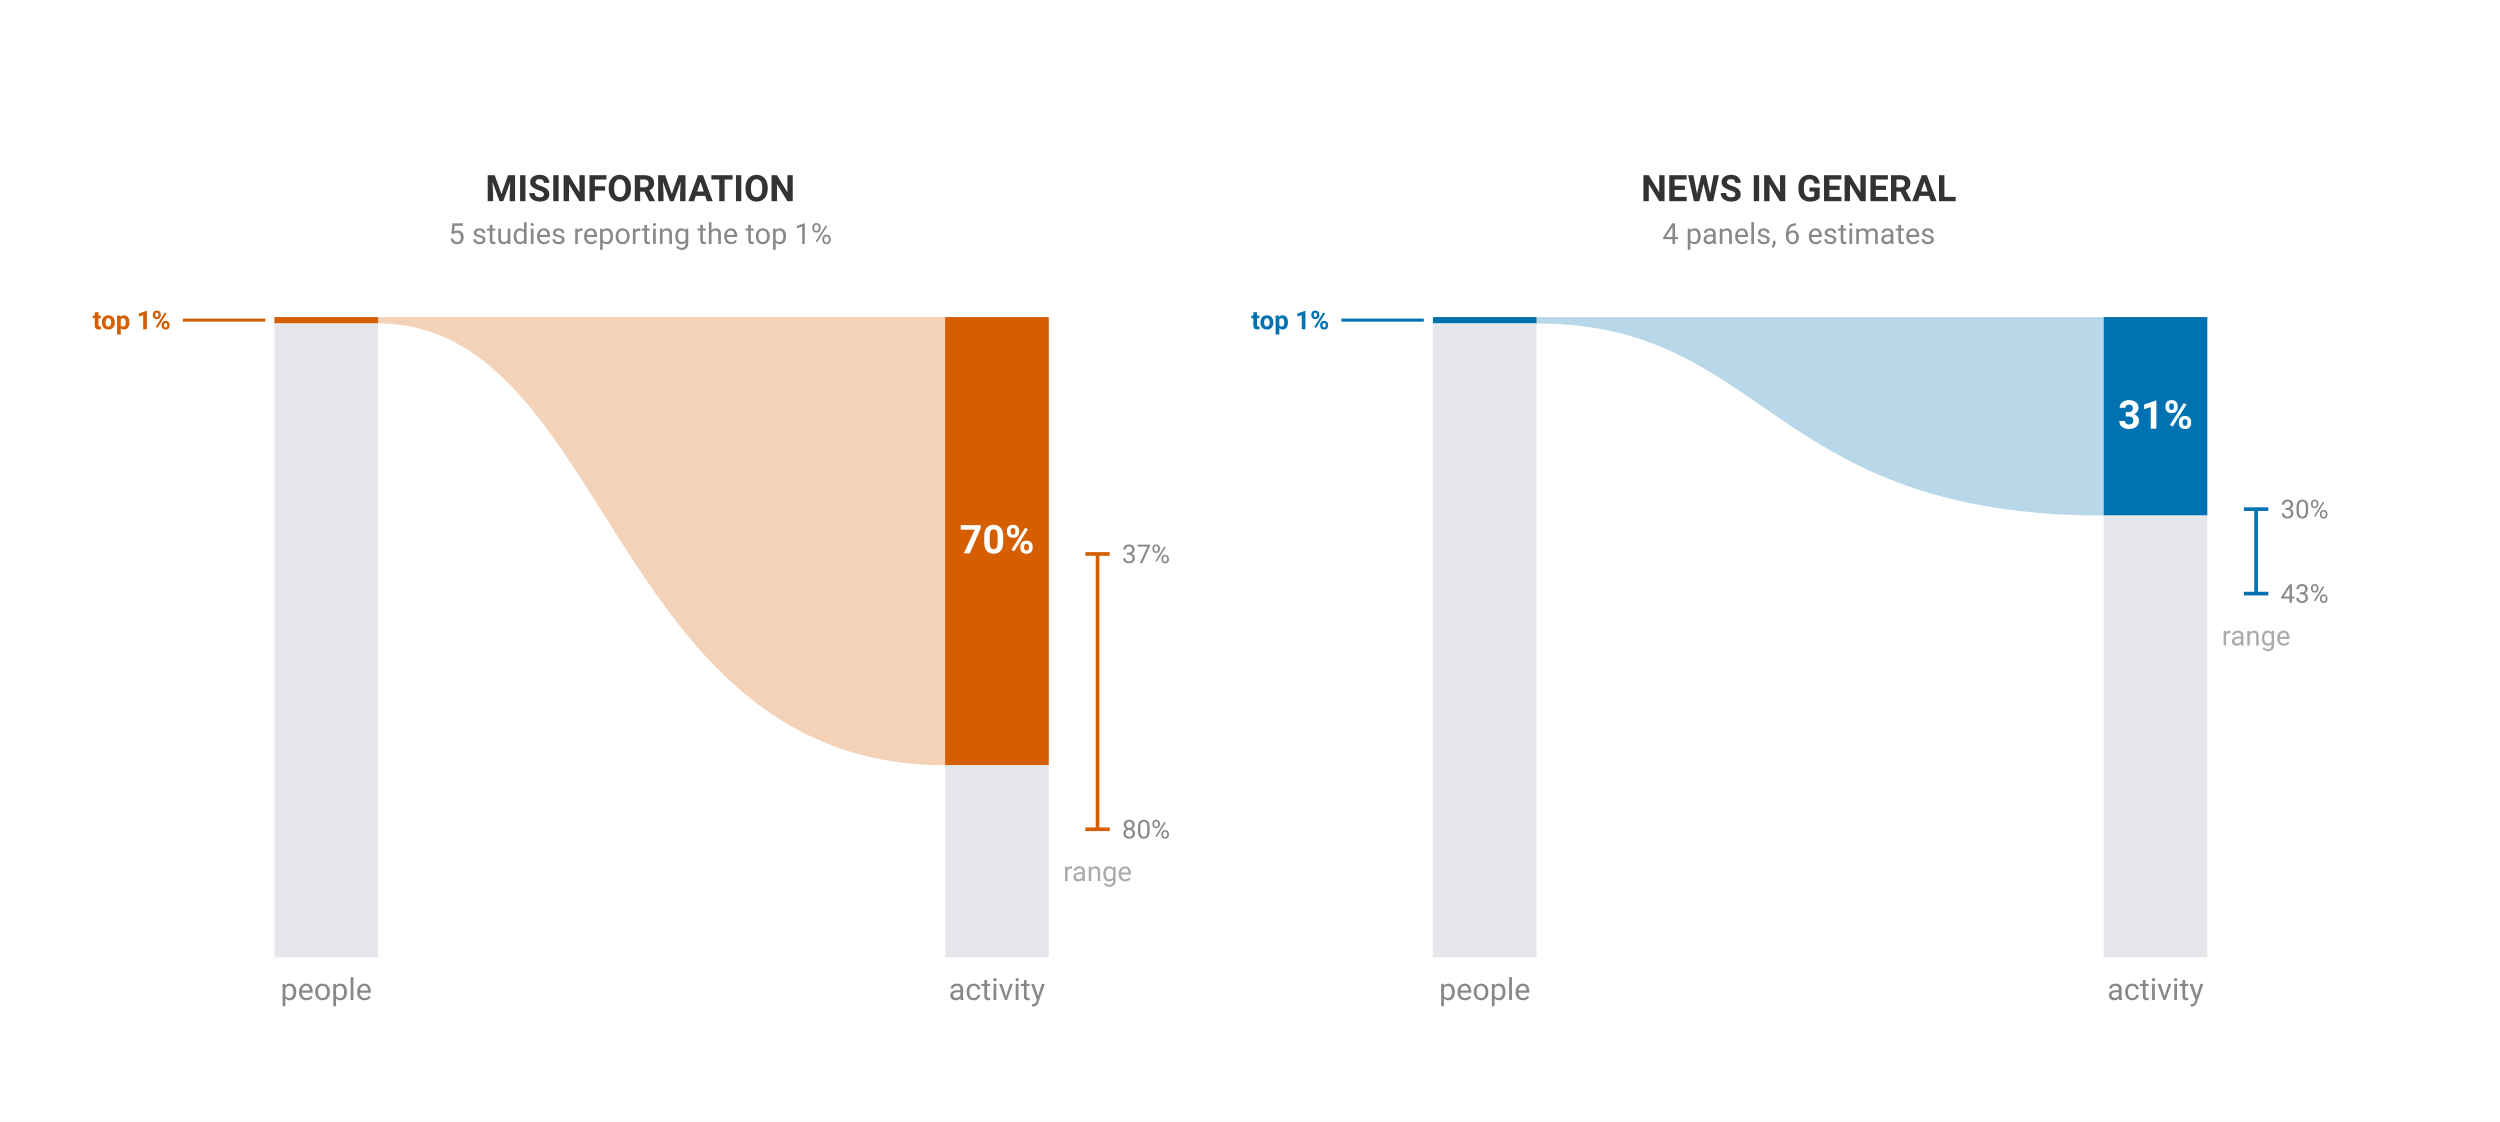
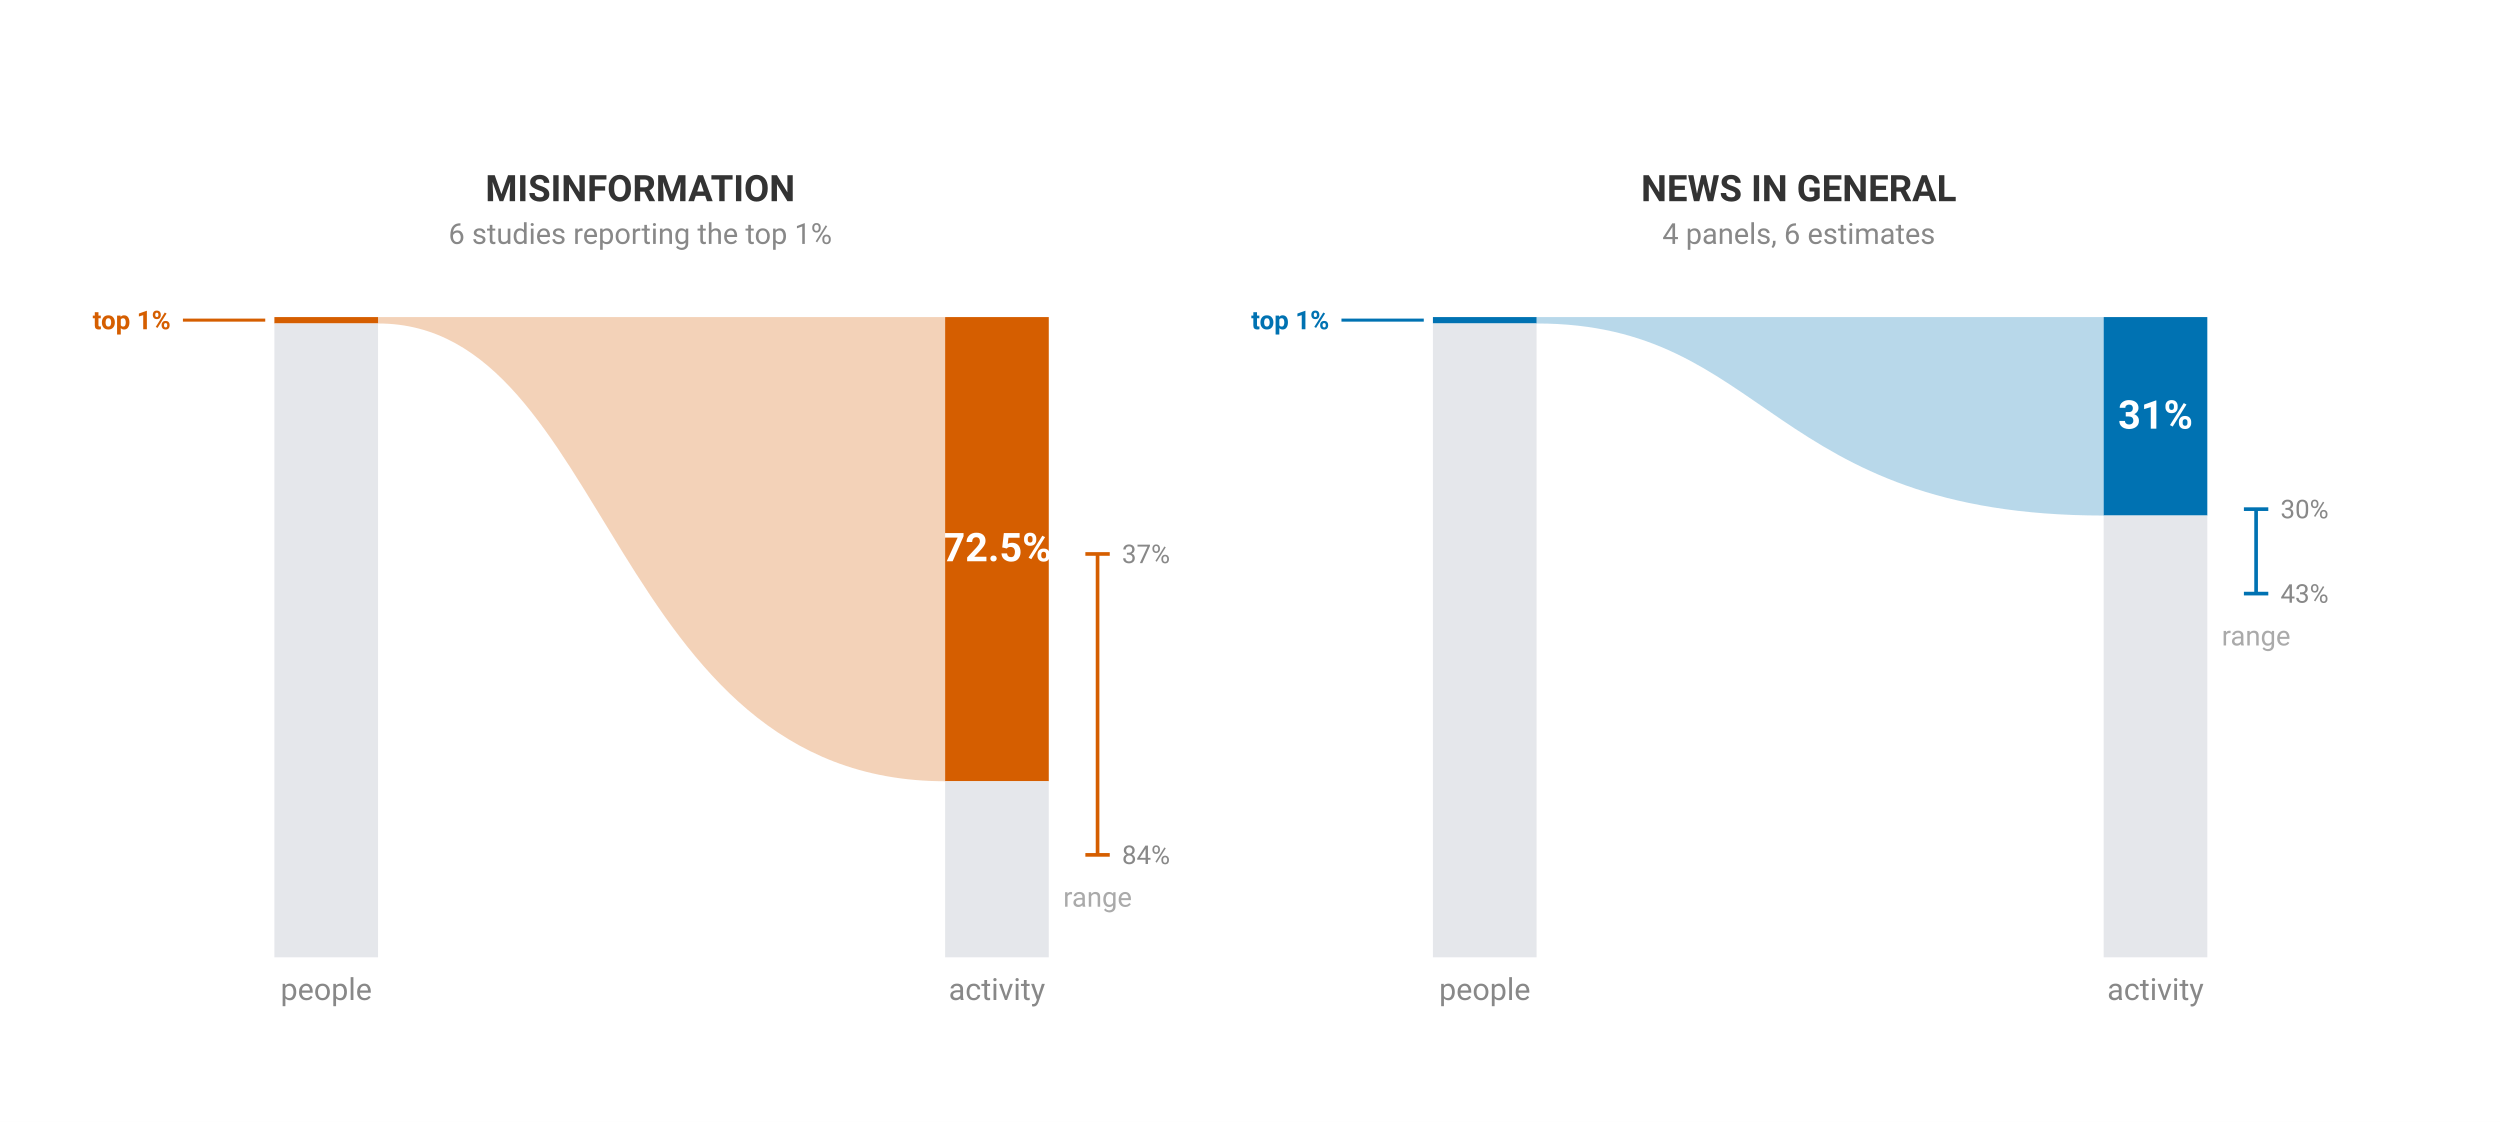
<svg xmlns="http://www.w3.org/2000/svg" viewBox="0 0 820 368" width="820" height="368" font-family="-apple-system,Segoe UI,Roboto,sans-serif">
  <rect width="820" height="368" fill="#fff" />
  <text x="210.0" y="66.0" font-size="12" text-anchor="middle" fill="#333" font-weight="bold">MISINFORMATION</text>
-   <text x="210.0" y="80.0" font-size="9.5" text-anchor="middle" fill="#888" font-weight="normal">5 studies reporting the top 1%</text>
+   <text x="210.0" y="80.0" font-size="9.5" text-anchor="middle" fill="#888" font-weight="normal">6 studies reporting the top 1%</text>
  <rect x="90" y="104" width="34" height="2.1" fill="#D55E00" />
  <rect x="90" y="106.1" width="34" height="207.9" fill="#e5e7eb" />
  <line x1="60.0" y1="105.0" x2="87.0" y2="105.0" stroke="#D55E00" stroke-width="1" />
  <text x="56.0" y="108.0" font-size="8.5" text-anchor="end" fill="#D55E00" font-weight="bold">top 1%</text>
  <text x="107.0" y="328.0" font-size="10" text-anchor="middle" fill="#888" font-weight="normal">people</text>
-   <rect x="310" y="104" width="34" height="147.0" fill="#D55E00" />
-   <rect x="310" y="251.0" width="34" height="63.0" fill="#e5e7eb" />
-   <text x="327.0" y="181.5" font-size="13" text-anchor="middle" fill="#fff" font-weight="bold">70%</text>
+   <rect x="310" y="104" width="34" height="152.25" fill="#D55E00" />
+   <rect x="310" y="256.25" width="34" height="57.75" fill="#e5e7eb" />
+   <text x="327.0" y="184.1" font-size="13" text-anchor="middle" fill="#fff" font-weight="bold">72.5%</text>
  <text x="327.0" y="328.0" font-size="10" text-anchor="middle" fill="#888" font-weight="normal">activity</text>
-   <line x1="360.0" y1="181.7" x2="360.0" y2="272.0" stroke="#D55E00" stroke-width="1.2" />
+   <line x1="360.0" y1="181.7" x2="360.0" y2="280.4" stroke="#D55E00" stroke-width="1.2" />
  <line x1="356.0" y1="181.7" x2="364.0" y2="181.7" stroke="#D55E00" stroke-width="1.2" />
  <text x="368.0" y="184.7" font-size="8.5" text-anchor="start" fill="#888" font-weight="normal">37%</text>
-   <line x1="356.0" y1="272.0" x2="364.0" y2="272.0" stroke="#D55E00" stroke-width="1.2" />
-   <text x="368.0" y="275.0" font-size="8.5" text-anchor="start" fill="#888" font-weight="normal">80%</text>
-   <text x="360.0" y="289.0" font-size="9" text-anchor="middle" fill="#aaa" font-weight="normal">range</text>
-   <path d="M124,104 C200.0,104 200.0,104 310,104 L310,251.0 C200.0,251.0 200.0,106.1 124,106.1 Z" fill="#D55E00" fill-opacity="0.28" />
+   <line x1="356.0" y1="280.4" x2="364.0" y2="280.4" stroke="#D55E00" stroke-width="1.2" />
+   <text x="368.0" y="283.4" font-size="8.5" text-anchor="start" fill="#888" font-weight="normal">84%</text>
+   <text x="360.0" y="297.4" font-size="9" text-anchor="middle" fill="#aaa" font-weight="normal">range</text>
+   <path d="M124,104 C200.0,104 200.0,104 310,104 L310,256.25 C200.0,256.25 200.0,106.1 124,106.1 Z" fill="#D55E00" fill-opacity="0.28" />
  <text x="590.0" y="66.0" font-size="12" text-anchor="middle" fill="#333" font-weight="bold">NEWS IN GENERAL</text>
  <text x="590.0" y="80.0" font-size="9.5" text-anchor="middle" fill="#888" font-weight="normal">4 panels, 6 estimates</text>
  <rect x="470" y="104" width="34" height="2.1" fill="#0072B2" />
  <rect x="470" y="106.1" width="34" height="207.9" fill="#e5e7eb" />
  <line x1="440.0" y1="105.0" x2="467.0" y2="105.0" stroke="#0072B2" stroke-width="1" />
  <text x="436.0" y="108.0" font-size="8.5" text-anchor="end" fill="#0072B2" font-weight="bold">top 1%</text>
  <text x="487.0" y="328.0" font-size="10" text-anchor="middle" fill="#888" font-weight="normal">people</text>
  <rect x="690" y="104" width="34" height="65.1" fill="#0072B2" />
  <rect x="690" y="169.1" width="34" height="144.9" fill="#e5e7eb" />
  <text x="707.0" y="140.6" font-size="13" text-anchor="middle" fill="#fff" font-weight="bold">31%</text>
  <text x="707.0" y="328.0" font-size="10" text-anchor="middle" fill="#888" font-weight="normal">activity</text>
  <line x1="740.0" y1="167.0" x2="740.0" y2="194.7" stroke="#0072B2" stroke-width="1.2" />
  <line x1="736.0" y1="167.0" x2="744.0" y2="167.0" stroke="#0072B2" stroke-width="1.2" />
  <text x="748.0" y="170.0" font-size="8.5" text-anchor="start" fill="#888" font-weight="normal">30%</text>
  <line x1="736.0" y1="194.7" x2="744.0" y2="194.7" stroke="#0072B2" stroke-width="1.2" />
  <text x="748.0" y="197.7" font-size="8.5" text-anchor="start" fill="#888" font-weight="normal">43%</text>
  <text x="740.0" y="211.7" font-size="9" text-anchor="middle" fill="#aaa" font-weight="normal">range</text>
  <path d="M504,104 C580.0,104 580.0,104 690,104 L690,169.1 C580.0,169.1 580.0,106.1 504,106.1 Z" fill="#0072B2" fill-opacity="0.28" />
</svg>
